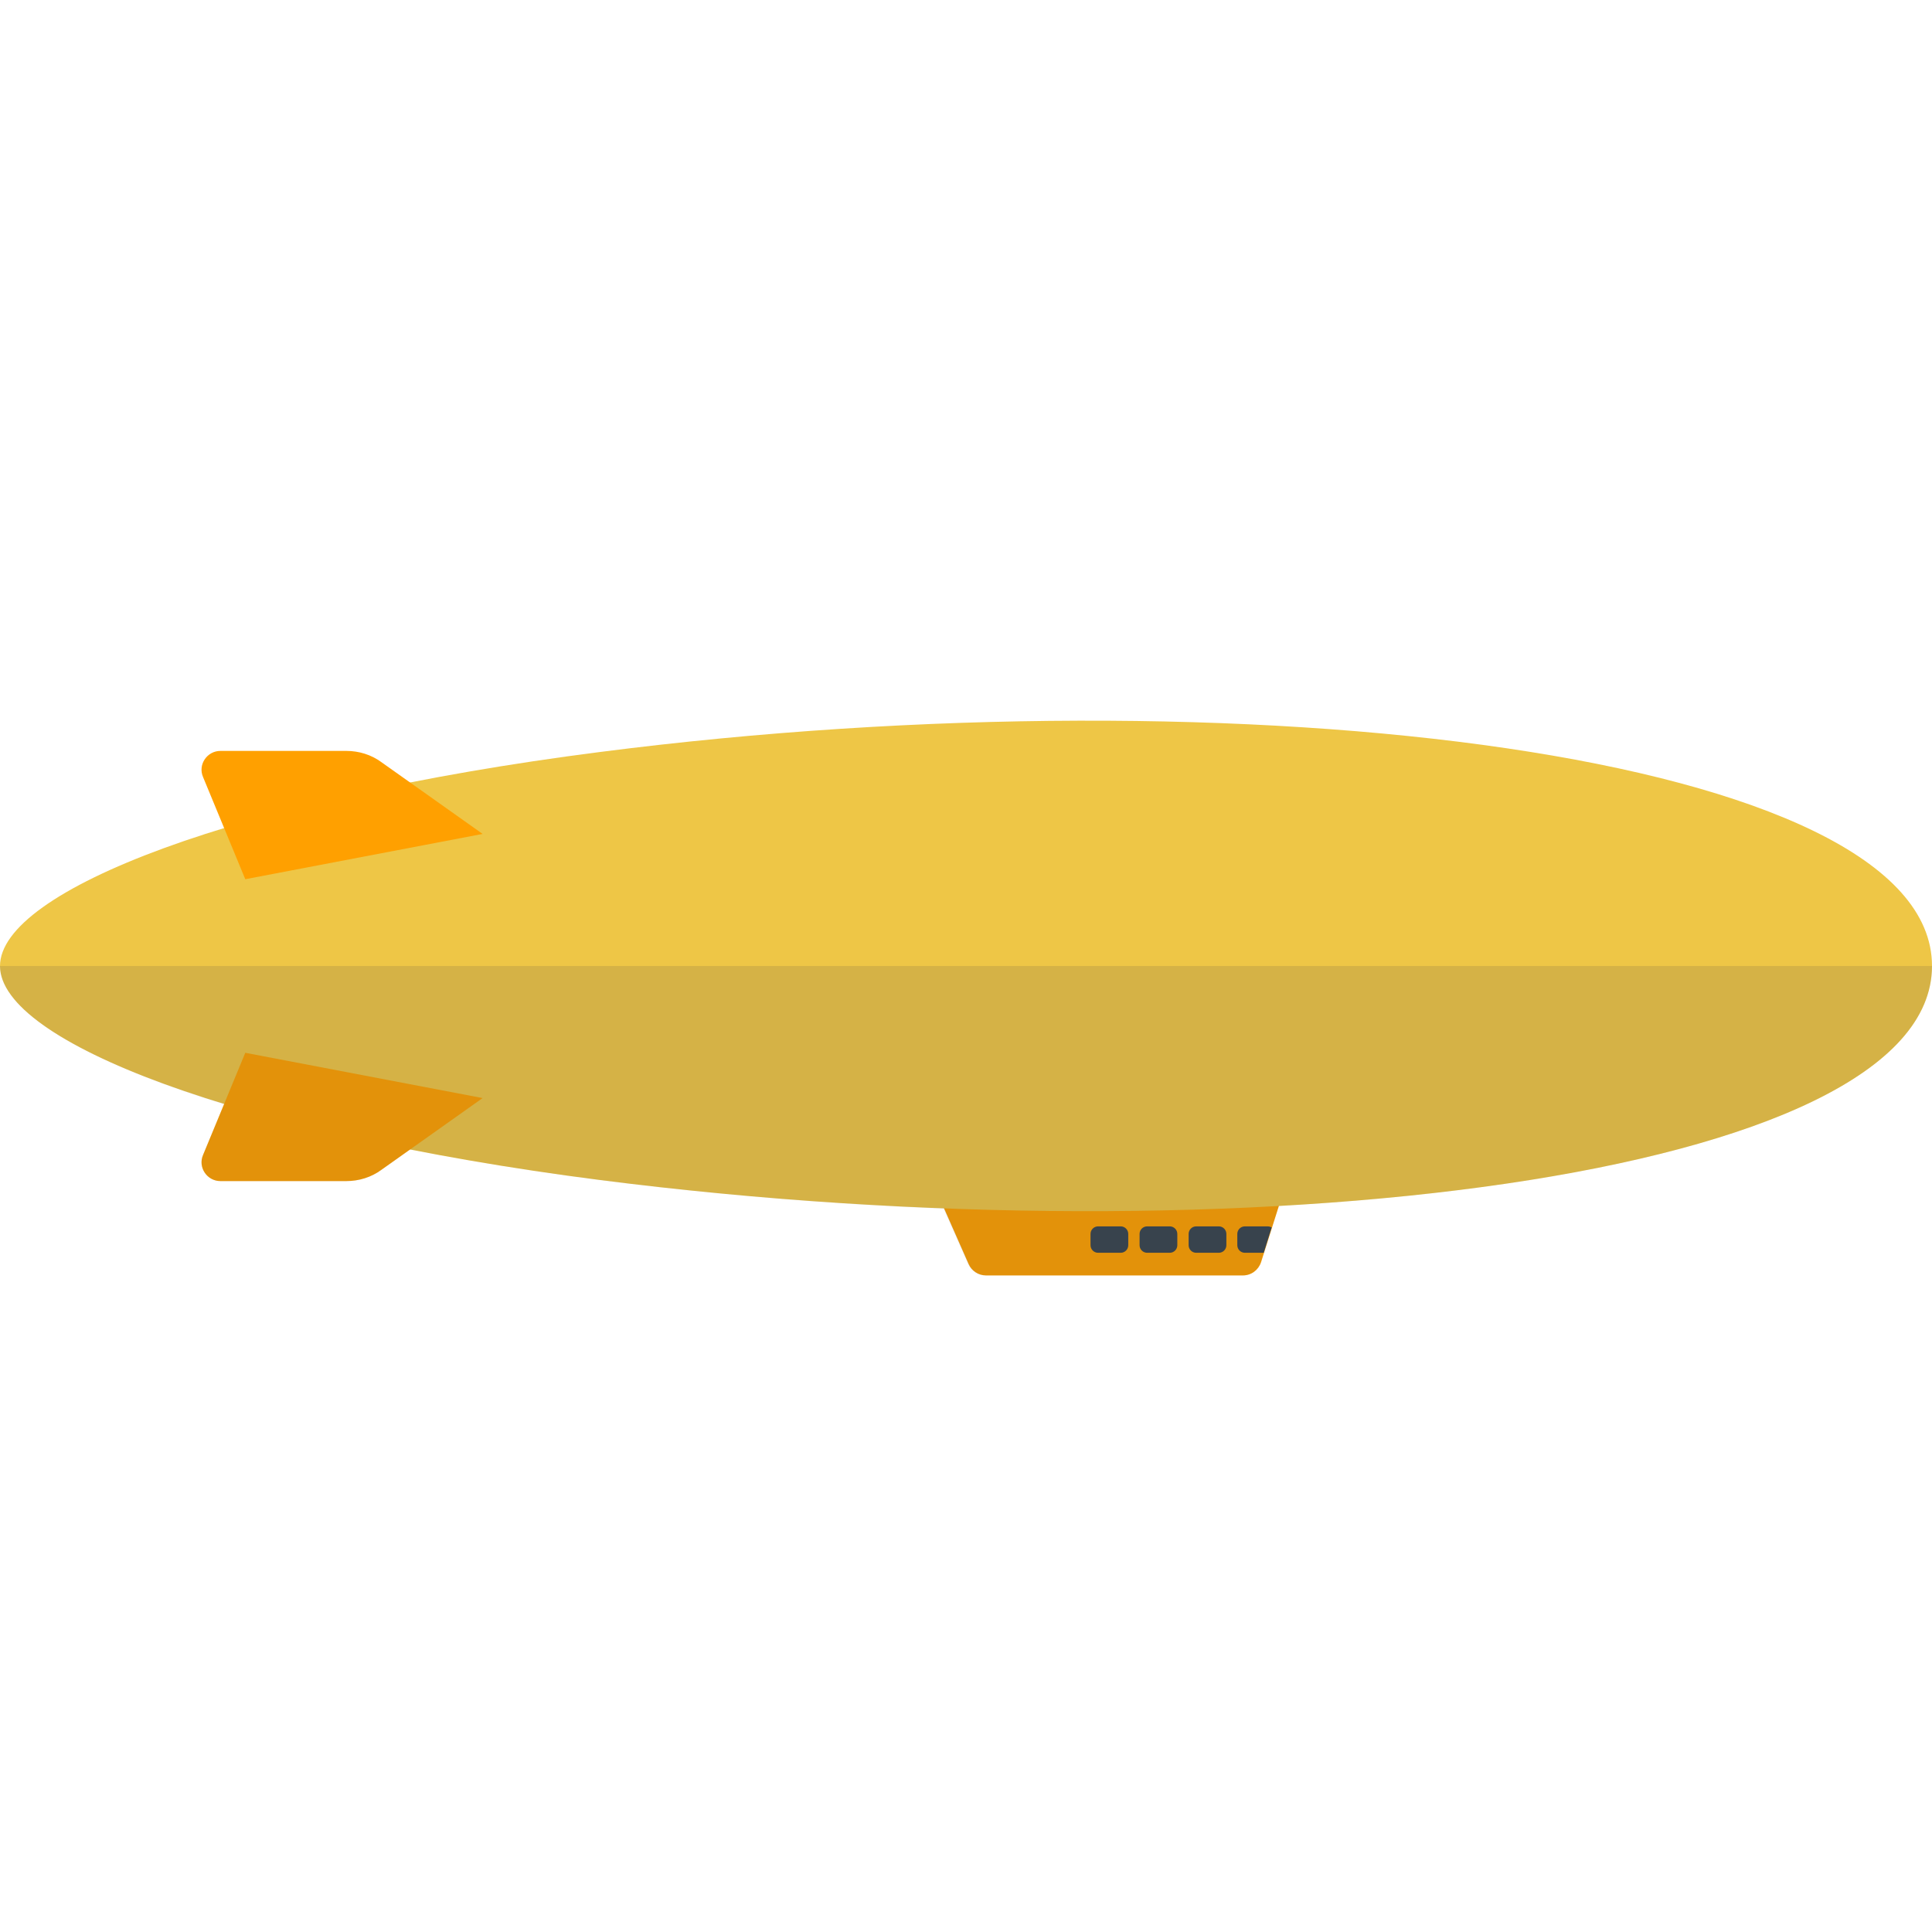
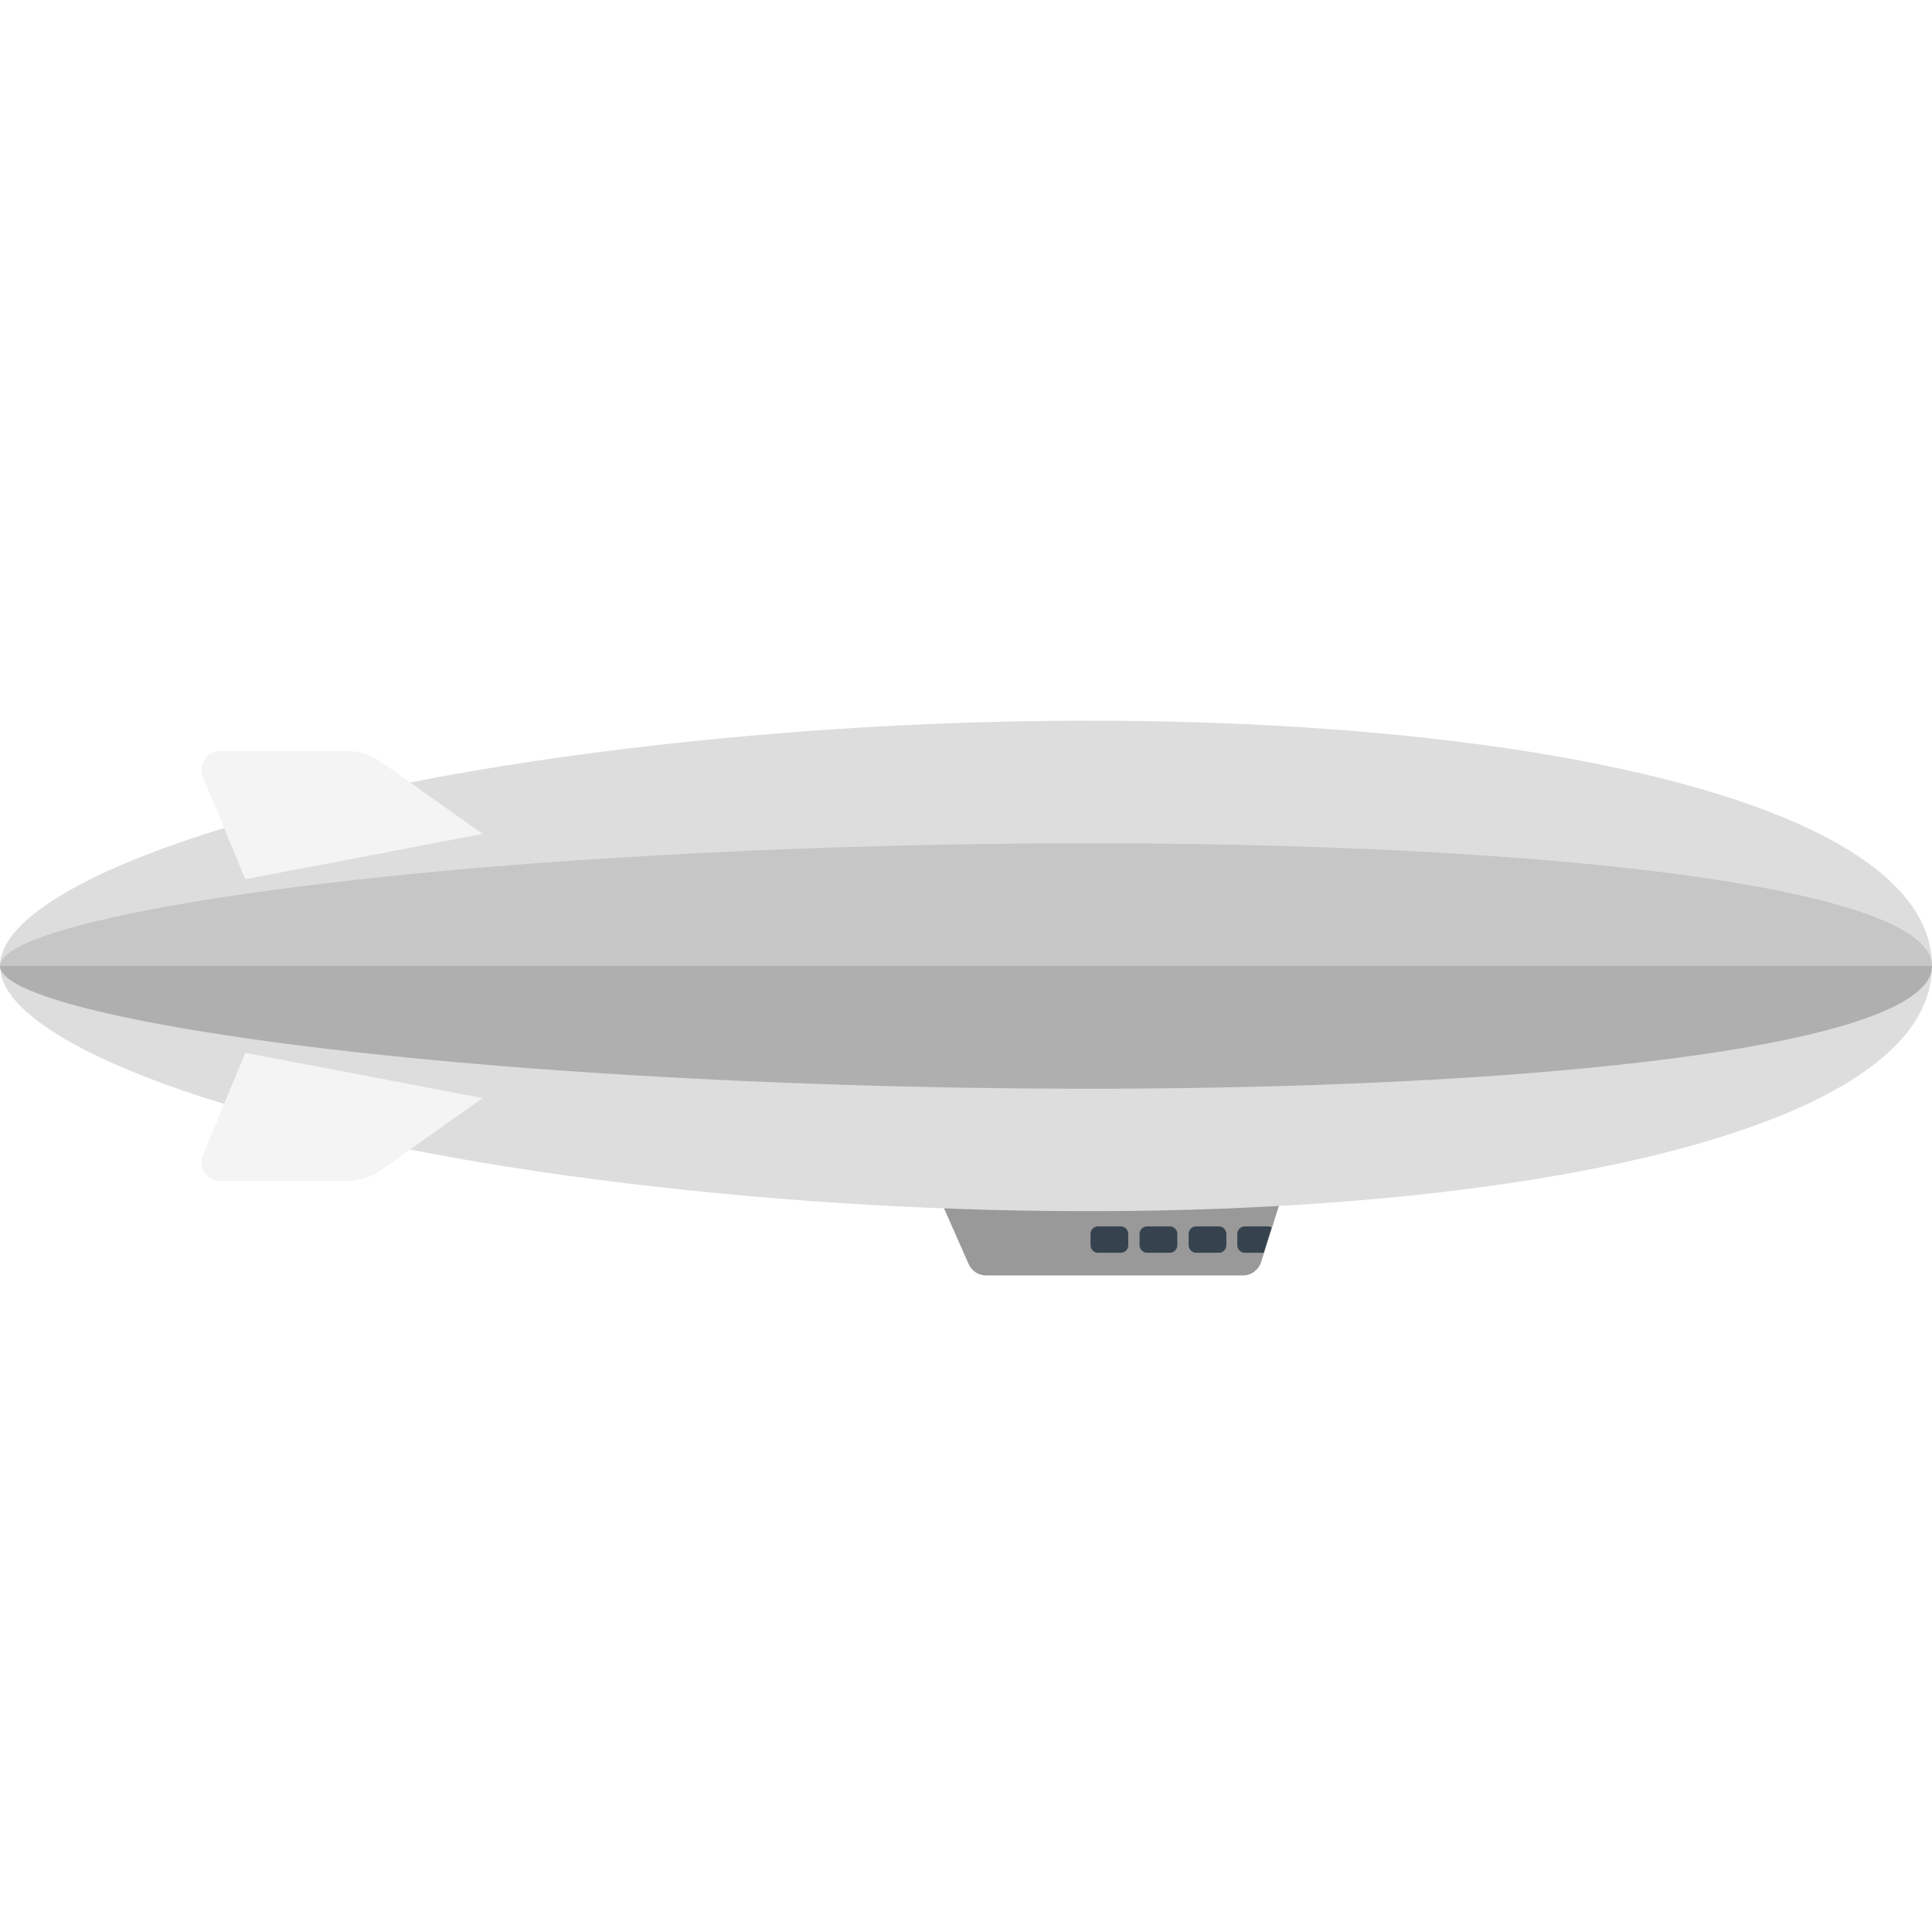
<svg xmlns="http://www.w3.org/2000/svg" version="1.1" x="0" y="0" viewBox="0 0 512 512" xml:space="preserve">
-   <style type="text/css">.st0{fill:#ffa000}</style>
-   <path class="st0" d="M247 313l9.7 22c.8 1.8 2.6 3 4.6 3h68.1c2.2 0 4.1-1.4 4.8-3.5L341 313h-94z" />
-   <path d="M0 256c0 20 62.9 44.4 158.9 56.7 170 21.8 353.1-.3 353.1-56.7s-183.1-78.6-353.1-56.7C62.9 211.6 0 236 0 256z" fill="#eec646" />
-   <path class="st0" d="M65 279l-11.2 27.1c-1.4 3.3 1.1 6.9 4.6 6.9h33.4c3.3 0 6.6-1 9.3-3l26.8-19L65 279zm0-46l-11.2-27.1c-1.4-3.3 1.1-6.9 4.6-6.9h33.4c3.3 0 6.6 1 9.3 3l26.8 19L65 233z" />
+   <path d="M247 313l9.7 22c.8 1.8 2.6 3 4.6 3h68.1c2.2 0 4.1-1.4 4.8-3.5L341 313h-94z" fill="#999" />
+   <path d="M0 256c0 20 62.9 44.4 158.9 56.7 170 21.8 353.1-.3 353.1-56.7s-183.1-78.6-353.1-56.7C62.9 211.6 0 236 0 256z" fill="#ddd" />
+   <path d="M65 279l-11.2 27.1c-1.4 3.3 1.1 6.9 4.6 6.9h33.4c3.3 0 6.6-1 9.3-3l26.8-19L65 279zm0-46l-11.2-27.1c-1.4-3.3 1.1-6.9 4.6-6.9h33.4c3.3 0 6.6 1 9.3 3l26.8 19L65 233z" fill="#f4f4f4" />
  <path d="M297 332h-6c-1.1 0-2-.9-2-2v-3c0-1.1.9-2 2-2h6c1.1 0 2 .9 2 2v3c0 1.1-.9 2-2 2zm13 0h-6c-1.1 0-2-.9-2-2v-3c0-1.1.9-2 2-2h6c1.1 0 2 .9 2 2v3c0 1.1-.9 2-2 2zm13 0h-6c-1.1 0-2-.9-2-2v-3c0-1.1.9-2 2-2h6c1.1 0 2 .9 2 2v3c0 1.1-.9 2-2 2zm11.9 0l2.1-6.7c-.3-.2-.7-.3-1.1-.3h-6c-1.1 0-2 .9-2 2v3c0 1.1.9 2 2 2h5z" fill="#36434f" />
-   <path d="M59.4 292.6l-5.6 13.5c-1.4 3.3 1.1 6.9 4.6 6.9h33.4c3.3 0 6.6-1 9.3-3l7.6-5.4c15.4 3 32.2 5.8 50.1 8.1 30.4 3.9 61.2 6.4 91.3 7.6l6.5 14.7c.8 1.8 2.6 3 4.6 3h68.1c2.2 0 4.1-1.4 4.8-3.5l4.8-14.9C437.2 314.1 512 292 512 256H0c0 11.8 21.8 25.1 59.4 36.6z" opacity=".15" fill="#444" />
+   <path d="M158.9 284.4c170 10.9 353.1-.2 353.1-28.4H0c0 10 62.9 22.2 158.9 28.4z" opacity=".3" fill="#444" />
+   <path d="M158.9 227.6C62.9 233.8 0 246 0 256h512c0-28.2-183.1-39.3-353.1-28.4z" opacity=".15" fill="#444" />
</svg>
